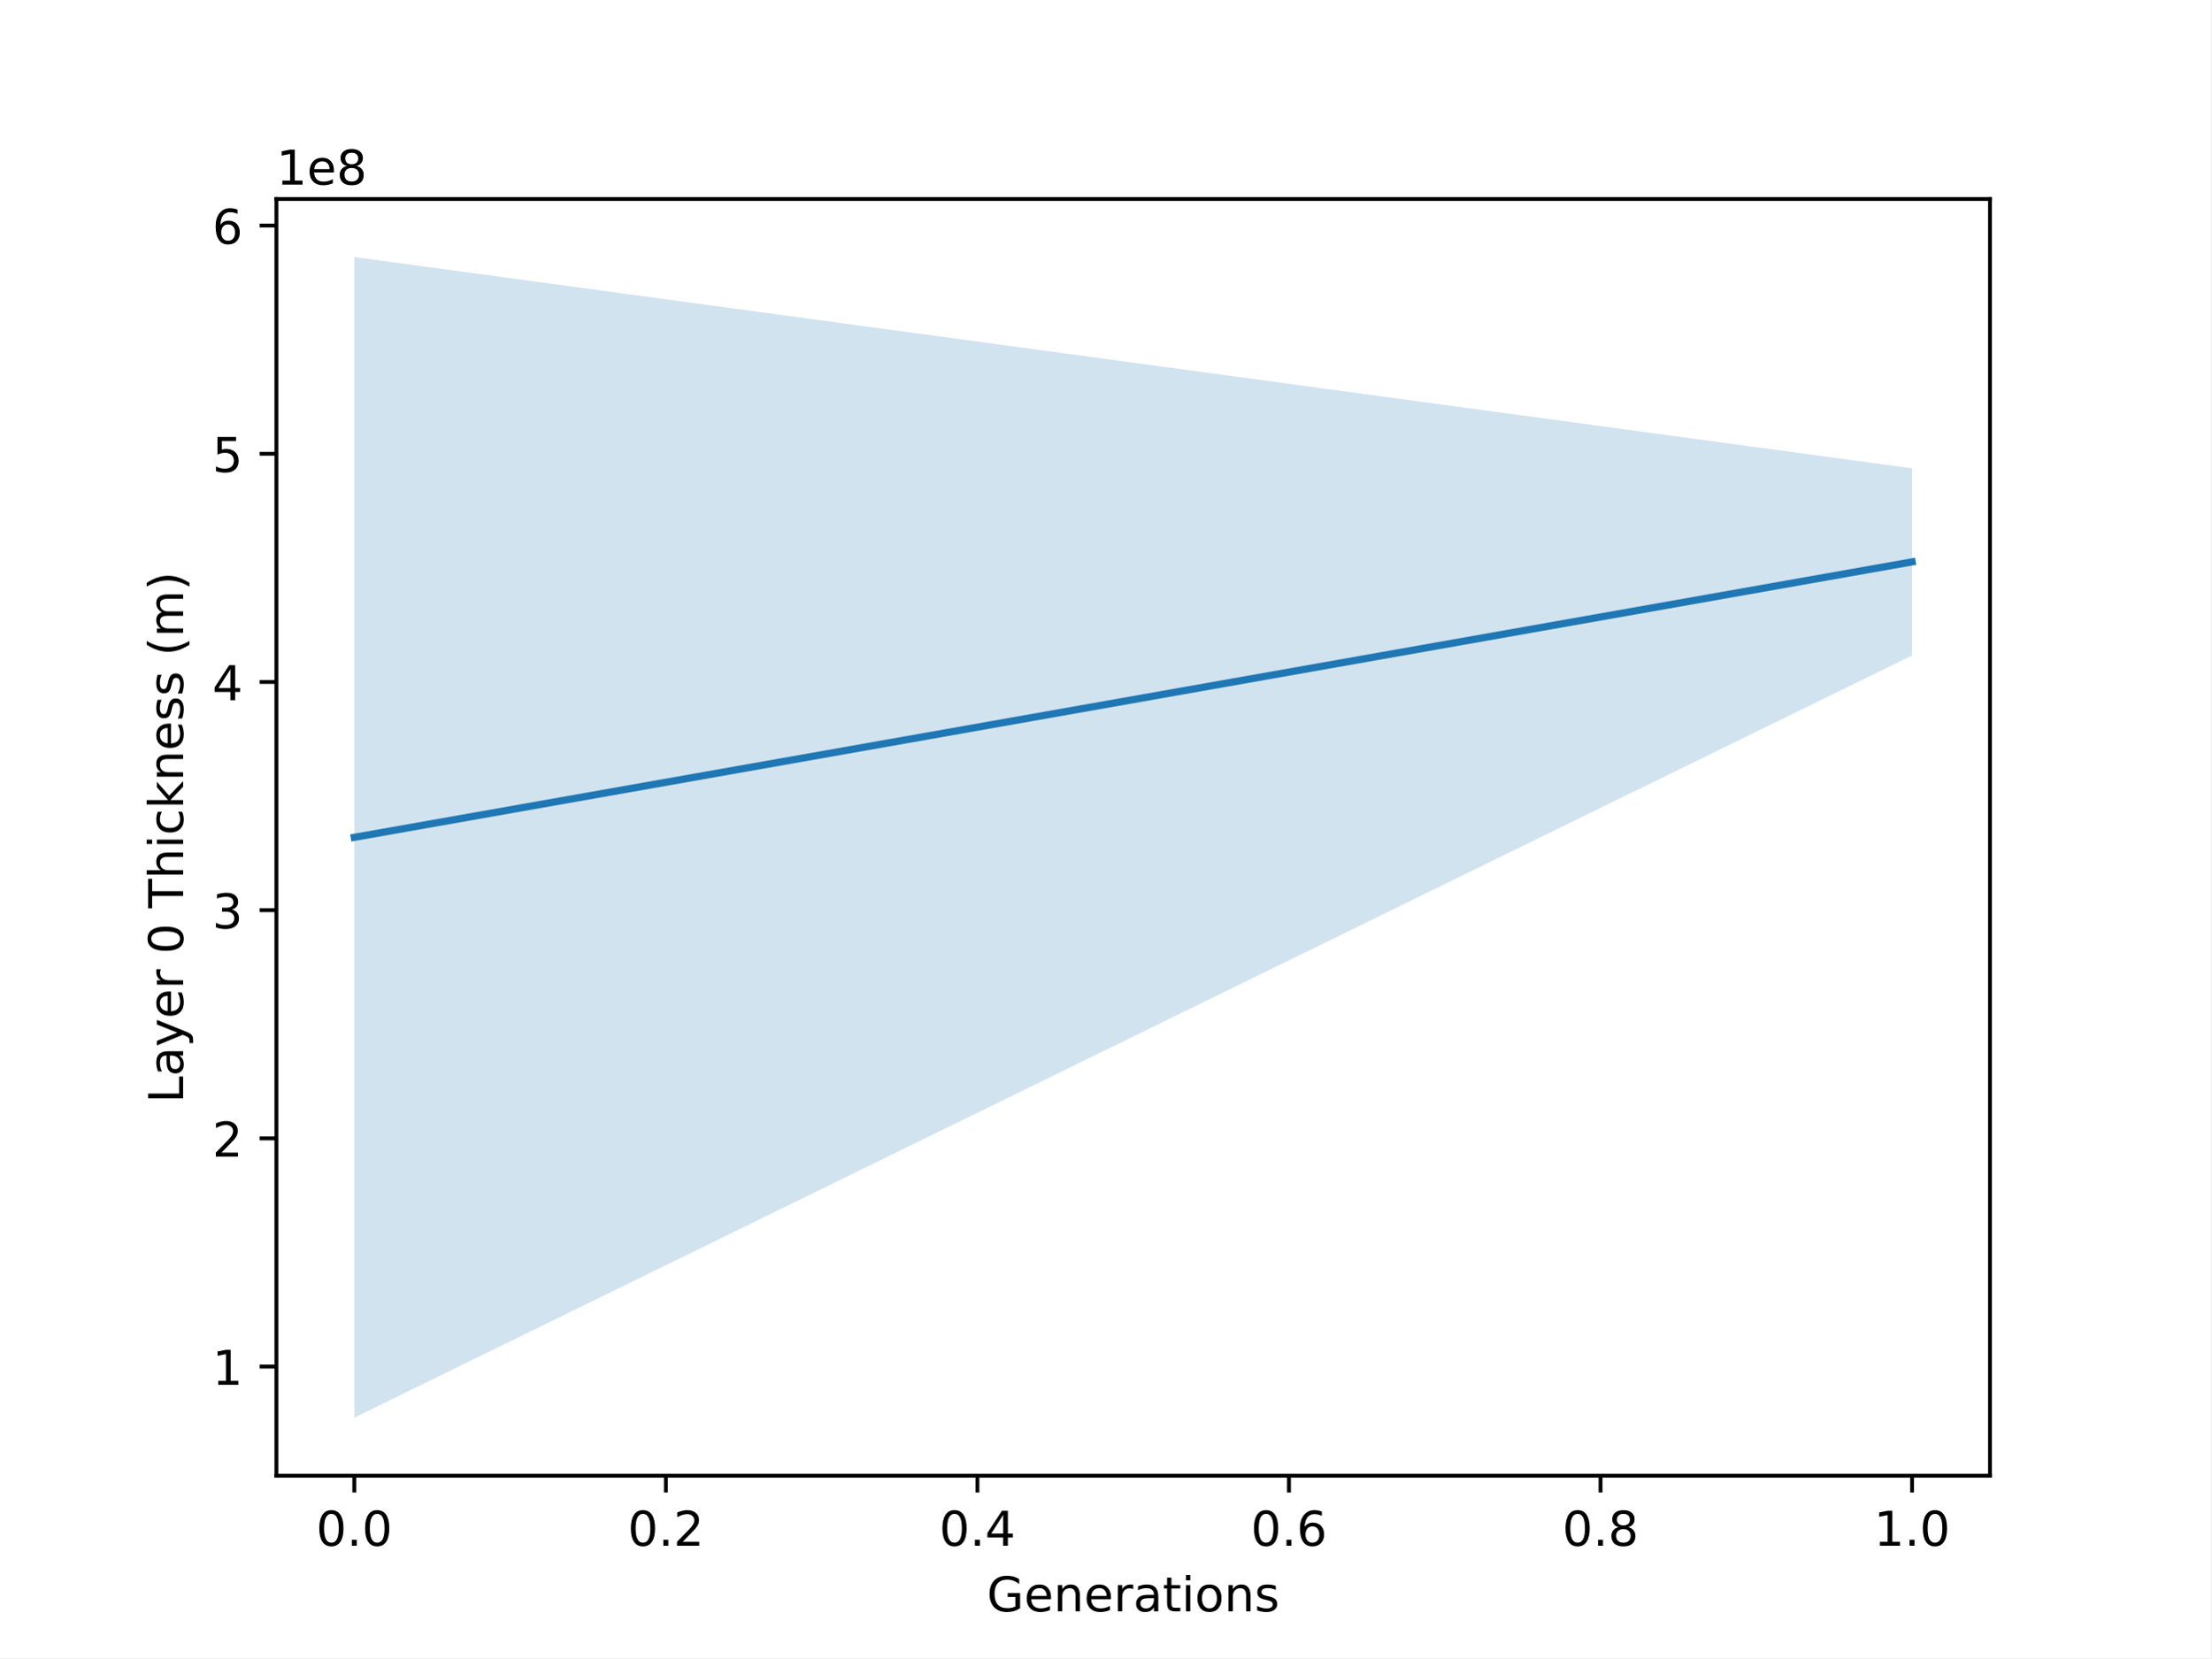
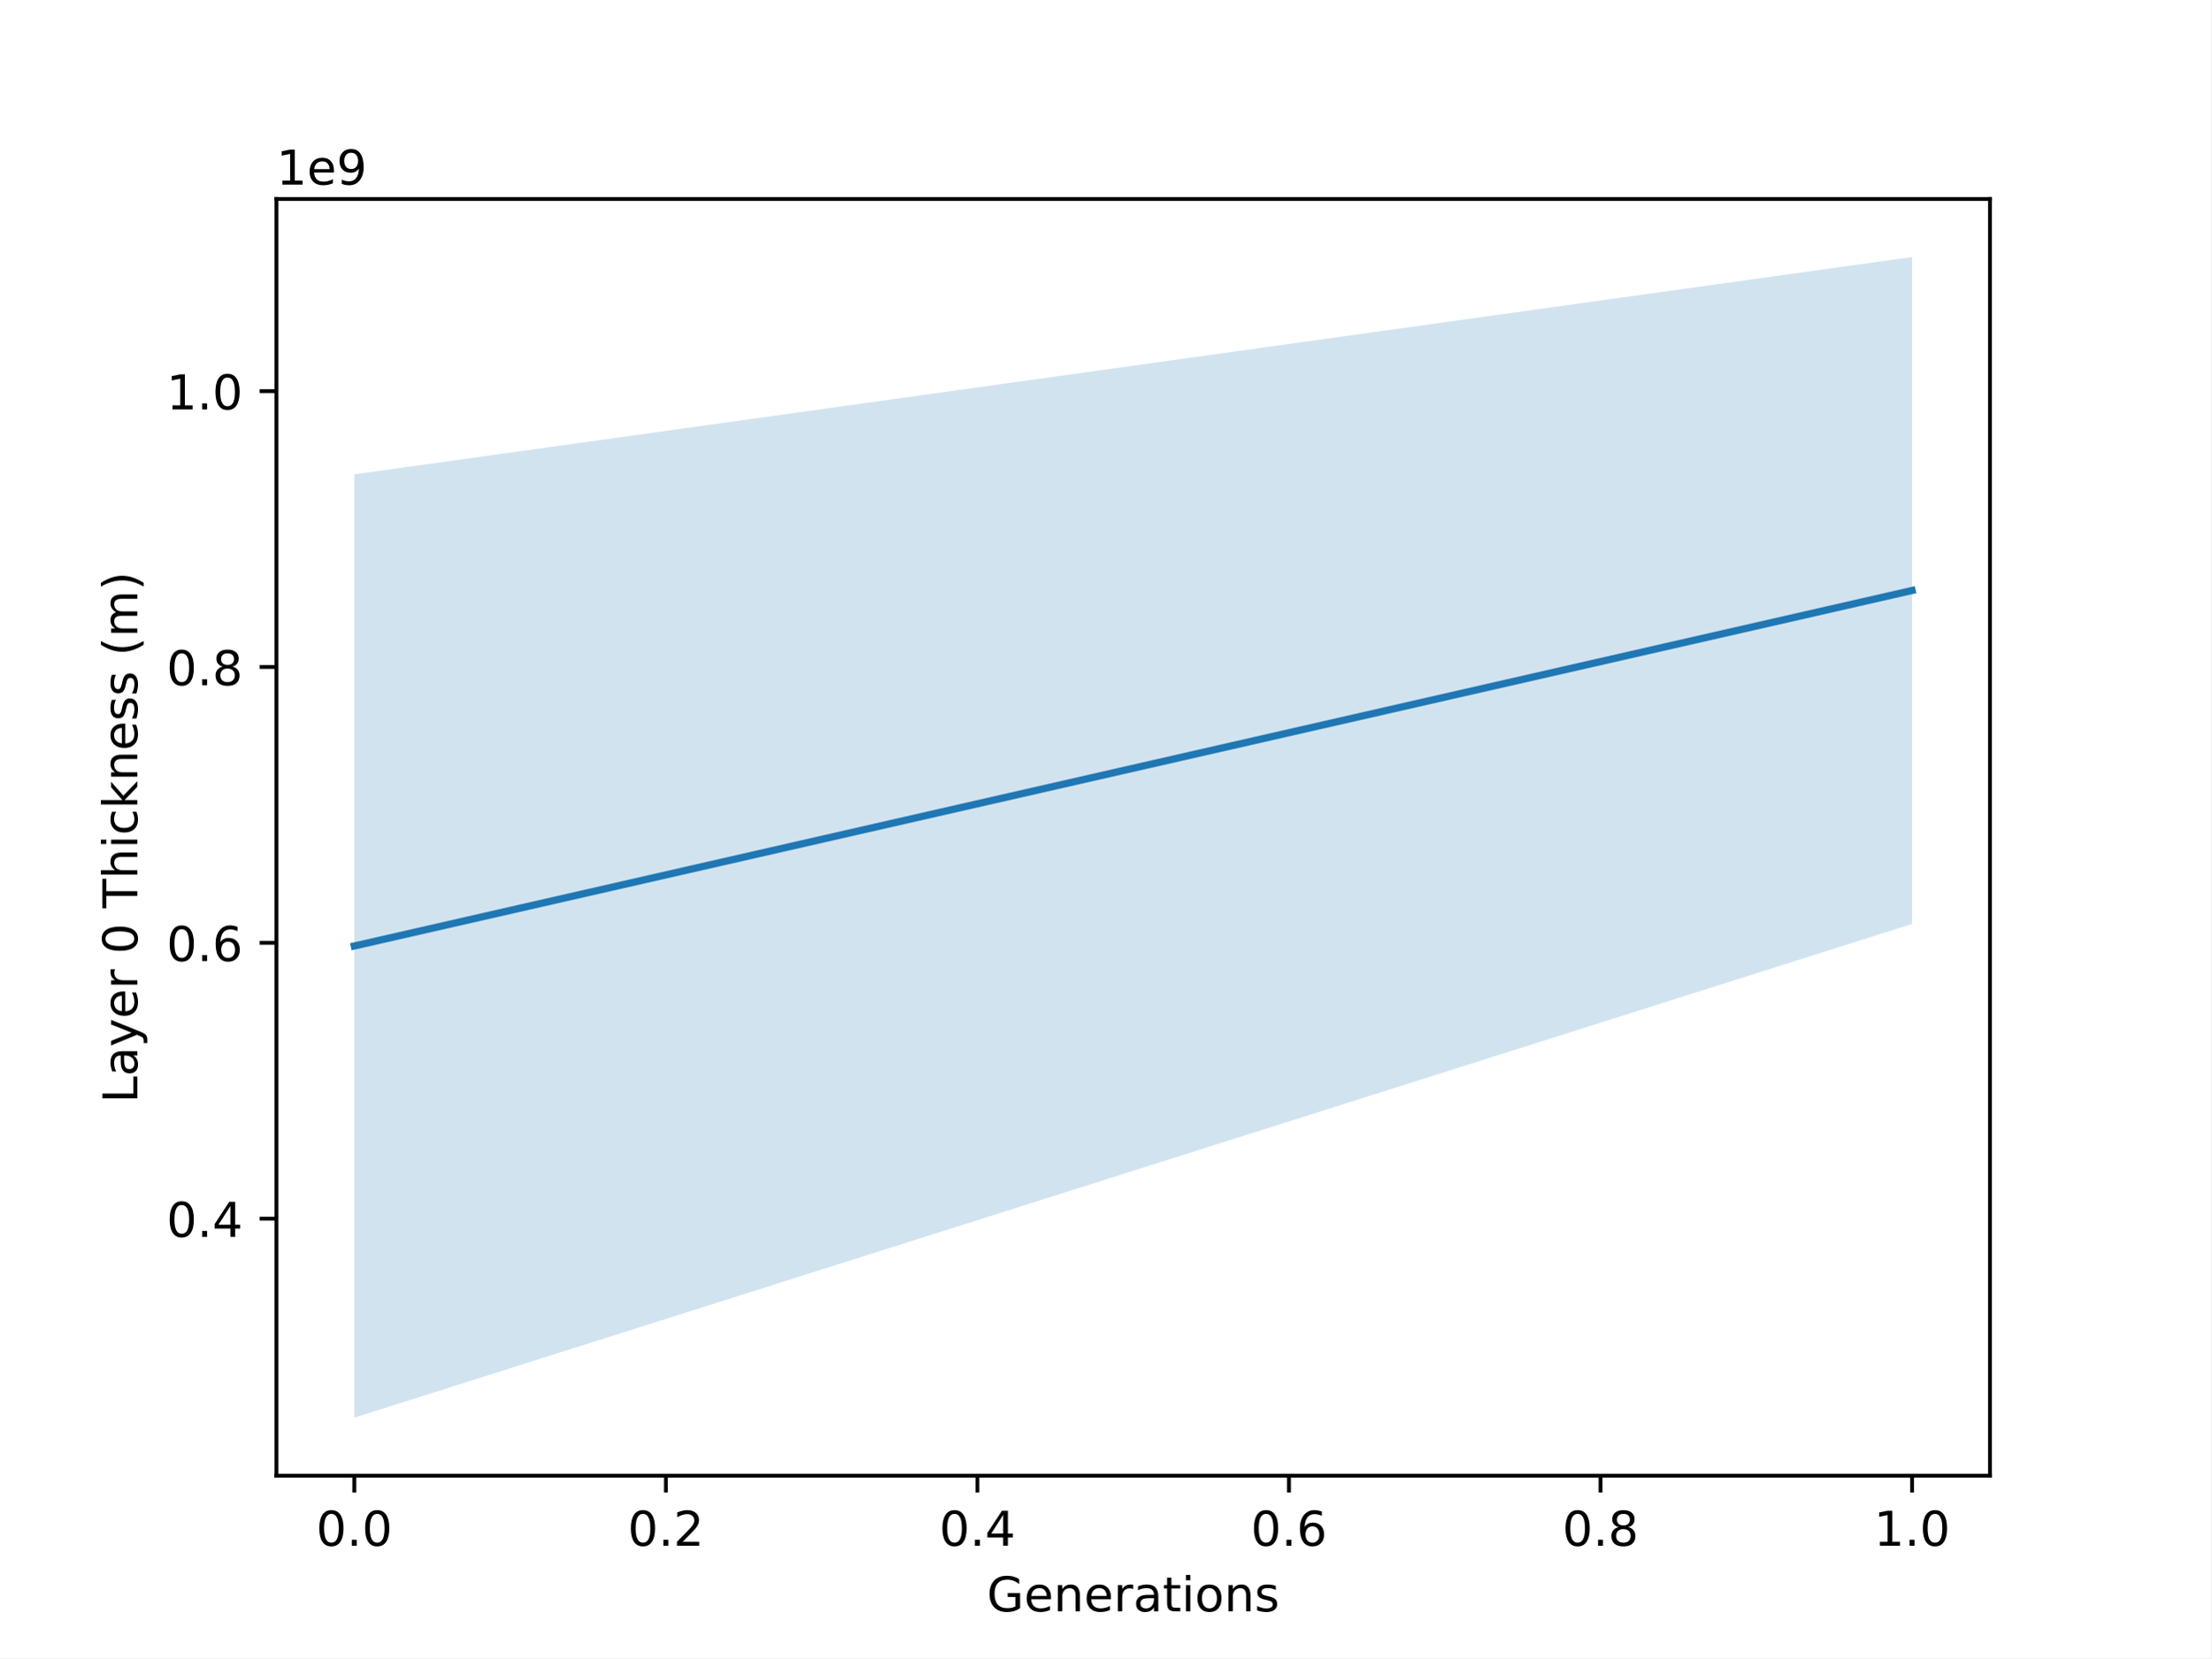
<svg xmlns="http://www.w3.org/2000/svg" xmlns:xlink="http://www.w3.org/1999/xlink" width="460.8pt" height="345.6pt" viewBox="0 0 460.8 345.6" version="1.1">
  <defs>
    <style type="text/css">*{stroke-linejoin: round; stroke-linecap: butt}</style>
  </defs>
  <g id="figure_1">
    <g id="patch_1">
      <path d="M 0 345.6  L 460.8 345.6  L 460.8 0  L 0 0  z " style="fill: #ffffff" />
    </g>
    <g id="axes_1">
      <g id="patch_2">
        <path d="M 57.6 307.584  L 414.72 307.584  L 414.72 41.472  L 57.6 41.472  z " style="fill: #ffffff" />
      </g>
      <g id="PolyCollection_1">
-         <path d="M 73.833 53.568  L 73.833 295.488  L 398.487 136.611  L 398.487 97.61  L 398.487 97.61  L 73.833 53.568  z " clip-path="url(#p689a24915a)" style="fill: #1f77b4; fill-opacity: 0.2" />
+         <path d="M 73.833 98.859  L 73.833 295.488  L 398.487 192.574  L 398.487 53.568  L 398.487 53.568  L 73.833 98.859  z " clip-path="url(#p94920f2e34)" style="fill: #1f77b4; fill-opacity: 0.2" />
      </g>
      <g id="matplotlib.axis_1">
        <g id="xtick_1">
          <g id="line2d_1">
            <defs>
-               <path id="m397d02307b" d="M 0 0  L 0 3.5  " style="stroke: #000000; stroke-width: 0.8" />
-             </defs>
-             <g>
-               <use xlink:href="#m397d02307b" x="73.833" y="307.584" style="stroke: #000000; stroke-width: 0.8" />
+               <path id="m1da39f3d4a" d="M 0 0  L 0 3.5  " style="stroke: #000000; stroke-width: 0.8" />
+             </defs>
+             <g>
+               <use xlink:href="#m1da39f3d4a" x="73.833" y="307.584" style="stroke: #000000; stroke-width: 0.8" />
            </g>
          </g>
          <g id="text_1">
            <g transform="translate(65.88116 322.1824)scale(0.1 -0.1)">
              <defs>
                <path id="DejaVuSans-30" d="M 2034 4250  Q 1547 4250 1301 3770  Q 1056 3291 1056 2328  Q 1056 1369 1301 889  Q 1547 409 2034 409  Q 2525 409 2770 889  Q 3016 1369 3016 2328  Q 3016 3291 2770 3770  Q 2525 4250 2034 4250  z M 2034 4750  Q 2819 4750 3233 4129  Q 3647 3509 3647 2328  Q 3647 1150 3233 529  Q 2819 -91 2034 -91  Q 1250 -91 836 529  Q 422 1150 422 2328  Q 422 3509 836 4129  Q 1250 4750 2034 4750  z " transform="scale(0.015625)" />
                <path id="DejaVuSans-2e" d="M 684 794  L 1344 794  L 1344 0  L 684 0  L 684 794  z " transform="scale(0.015625)" />
              </defs>
              <use xlink:href="#DejaVuSans-30" />
              <use xlink:href="#DejaVuSans-2e" x="63.623" />
              <use xlink:href="#DejaVuSans-30" x="95.41" />
            </g>
          </g>
        </g>
        <g id="xtick_2">
          <g id="line2d_2">
            <g>
-               <use xlink:href="#m397d02307b" x="138.764" y="307.584" style="stroke: #000000; stroke-width: 0.8" />
+               <use xlink:href="#m1da39f3d4a" x="138.764" y="307.584" style="stroke: #000000; stroke-width: 0.8" />
            </g>
          </g>
          <g id="text_2">
            <g transform="translate(130.8121 322.1824)scale(0.1 -0.1)">
              <defs>
                <path id="DejaVuSans-32" d="M 1228 531  L 3431 531  L 3431 0  L 469 0  L 469 531  Q 828 903 1448 1529  Q 2069 2156 2228 2338  Q 2531 2678 2651 2914  Q 2772 3150 2772 3378  Q 2772 3750 2511 3984  Q 2250 4219 1831 4219  Q 1534 4219 1204 4116  Q 875 4013 500 3803  L 500 4441  Q 881 4594 1212 4672  Q 1544 4750 1819 4750  Q 2544 4750 2975 4387  Q 3406 4025 3406 3419  Q 3406 3131 3298 2873  Q 3191 2616 2906 2266  Q 2828 2175 2409 1742  Q 1991 1309 1228 531  z " transform="scale(0.015625)" />
              </defs>
              <use xlink:href="#DejaVuSans-30" />
              <use xlink:href="#DejaVuSans-2e" x="63.623" />
              <use xlink:href="#DejaVuSans-32" x="95.41" />
            </g>
          </g>
        </g>
        <g id="xtick_3">
          <g id="line2d_3">
            <g>
-               <use xlink:href="#m397d02307b" x="203.695" y="307.584" style="stroke: #000000; stroke-width: 0.8" />
+               <use xlink:href="#m1da39f3d4a" x="203.695" y="307.584" style="stroke: #000000; stroke-width: 0.8" />
            </g>
          </g>
          <g id="text_3">
            <g transform="translate(195.743 322.1824)scale(0.1 -0.1)">
              <defs>
                <path id="DejaVuSans-34" d="M 2419 4116  L 825 1625  L 2419 1625  L 2419 4116  z M 2253 4666  L 3047 4666  L 3047 1625  L 3713 1625  L 3713 1100  L 3047 1100  L 3047 0  L 2419 0  L 2419 1100  L 313 1100  L 313 1709  L 2253 4666  z " transform="scale(0.015625)" />
              </defs>
              <use xlink:href="#DejaVuSans-30" />
              <use xlink:href="#DejaVuSans-2e" x="63.623" />
              <use xlink:href="#DejaVuSans-34" x="95.41" />
            </g>
          </g>
        </g>
        <g id="xtick_4">
          <g id="line2d_4">
            <g>
-               <use xlink:href="#m397d02307b" x="268.625" y="307.584" style="stroke: #000000; stroke-width: 0.8" />
+               <use xlink:href="#m1da39f3d4a" x="268.625" y="307.584" style="stroke: #000000; stroke-width: 0.8" />
            </g>
          </g>
          <g id="text_4">
            <g transform="translate(260.6739 322.1824)scale(0.1 -0.1)">
              <defs>
                <path id="DejaVuSans-36" d="M 2113 2584  Q 1688 2584 1439 2293  Q 1191 2003 1191 1497  Q 1191 994 1439 701  Q 1688 409 2113 409  Q 2538 409 2786 701  Q 3034 994 3034 1497  Q 3034 2003 2786 2293  Q 2538 2584 2113 2584  z M 3366 4563  L 3366 3988  Q 3128 4100 2886 4159  Q 2644 4219 2406 4219  Q 1781 4219 1451 3797  Q 1122 3375 1075 2522  Q 1259 2794 1537 2939  Q 1816 3084 2150 3084  Q 2853 3084 3261 2657  Q 3669 2231 3669 1497  Q 3669 778 3244 343  Q 2819 -91 2113 -91  Q 1303 -91 875 529  Q 447 1150 447 2328  Q 447 3434 972 4092  Q 1497 4750 2381 4750  Q 2619 4750 2861 4703  Q 3103 4656 3366 4563  z " transform="scale(0.015625)" />
              </defs>
              <use xlink:href="#DejaVuSans-30" />
              <use xlink:href="#DejaVuSans-2e" x="63.623" />
              <use xlink:href="#DejaVuSans-36" x="95.41" />
            </g>
          </g>
        </g>
        <g id="xtick_5">
          <g id="line2d_5">
            <g>
-               <use xlink:href="#m397d02307b" x="333.556" y="307.584" style="stroke: #000000; stroke-width: 0.8" />
+               <use xlink:href="#m1da39f3d4a" x="333.556" y="307.584" style="stroke: #000000; stroke-width: 0.8" />
            </g>
          </g>
          <g id="text_5">
            <g transform="translate(325.6048 322.1824)scale(0.1 -0.1)">
              <defs>
                <path id="DejaVuSans-38" d="M 2034 2216  Q 1584 2216 1326 1975  Q 1069 1734 1069 1313  Q 1069 891 1326 650  Q 1584 409 2034 409  Q 2484 409 2743 651  Q 3003 894 3003 1313  Q 3003 1734 2745 1975  Q 2488 2216 2034 2216  z M 1403 2484  Q 997 2584 770 2862  Q 544 3141 544 3541  Q 544 4100 942 4425  Q 1341 4750 2034 4750  Q 2731 4750 3128 4425  Q 3525 4100 3525 3541  Q 3525 3141 3298 2862  Q 3072 2584 2669 2484  Q 3125 2378 3379 2068  Q 3634 1759 3634 1313  Q 3634 634 3220 271  Q 2806 -91 2034 -91  Q 1263 -91 848 271  Q 434 634 434 1313  Q 434 1759 690 2068  Q 947 2378 1403 2484  z M 1172 3481  Q 1172 3119 1398 2916  Q 1625 2713 2034 2713  Q 2441 2713 2670 2916  Q 2900 3119 2900 3481  Q 2900 3844 2670 4047  Q 2441 4250 2034 4250  Q 1625 4250 1398 4047  Q 1172 3844 1172 3481  z " transform="scale(0.015625)" />
              </defs>
              <use xlink:href="#DejaVuSans-30" />
              <use xlink:href="#DejaVuSans-2e" x="63.623" />
              <use xlink:href="#DejaVuSans-38" x="95.41" />
            </g>
          </g>
        </g>
        <g id="xtick_6">
          <g id="line2d_6">
            <g>
-               <use xlink:href="#m397d02307b" x="398.487" y="307.584" style="stroke: #000000; stroke-width: 0.8" />
+               <use xlink:href="#m1da39f3d4a" x="398.487" y="307.584" style="stroke: #000000; stroke-width: 0.8" />
            </g>
          </g>
          <g id="text_6">
            <g transform="translate(390.5357 322.1824)scale(0.1 -0.1)">
              <defs>
                <path id="DejaVuSans-31" d="M 794 531  L 1825 531  L 1825 4091  L 703 3866  L 703 4441  L 1819 4666  L 2450 4666  L 2450 531  L 3481 531  L 3481 0  L 794 0  L 794 531  z " transform="scale(0.015625)" />
              </defs>
              <use xlink:href="#DejaVuSans-31" />
              <use xlink:href="#DejaVuSans-2e" x="63.623" />
              <use xlink:href="#DejaVuSans-30" x="95.41" />
            </g>
          </g>
        </g>
        <g id="text_7">
          <g transform="translate(205.6623 335.8606)scale(0.1 -0.1)">
            <defs>
              <path id="DejaVuSans-47" d="M 3809 666  L 3809 1919  L 2778 1919  L 2778 2438  L 4434 2438  L 4434 434  Q 4069 175 3628 42  Q 3188 -91 2688 -91  Q 1594 -91 976 548  Q 359 1188 359 2328  Q 359 3472 976 4111  Q 1594 4750 2688 4750  Q 3144 4750 3555 4637  Q 3966 4525 4313 4306  L 4313 3634  Q 3963 3931 3569 4081  Q 3175 4231 2741 4231  Q 1884 4231 1454 3753  Q 1025 3275 1025 2328  Q 1025 1384 1454 906  Q 1884 428 2741 428  Q 3075 428 3337 486  Q 3600 544 3809 666  z " transform="scale(0.015625)" />
              <path id="DejaVuSans-65" d="M 3597 1894  L 3597 1613  L 953 1613  Q 991 1019 1311 708  Q 1631 397 2203 397  Q 2534 397 2845 478  Q 3156 559 3463 722  L 3463 178  Q 3153 47 2828 -22  Q 2503 -91 2169 -91  Q 1331 -91 842 396  Q 353 884 353 1716  Q 353 2575 817 3079  Q 1281 3584 2069 3584  Q 2775 3584 3186 3129  Q 3597 2675 3597 1894  z M 3022 2063  Q 3016 2534 2758 2815  Q 2500 3097 2075 3097  Q 1594 3097 1305 2825  Q 1016 2553 972 2059  L 3022 2063  z " transform="scale(0.015625)" />
              <path id="DejaVuSans-6e" d="M 3513 2113  L 3513 0  L 2938 0  L 2938 2094  Q 2938 2591 2744 2837  Q 2550 3084 2163 3084  Q 1697 3084 1428 2787  Q 1159 2491 1159 1978  L 1159 0  L 581 0  L 581 3500  L 1159 3500  L 1159 2956  Q 1366 3272 1645 3428  Q 1925 3584 2291 3584  Q 2894 3584 3203 3211  Q 3513 2838 3513 2113  z " transform="scale(0.015625)" />
              <path id="DejaVuSans-72" d="M 2631 2963  Q 2534 3019 2420 3045  Q 2306 3072 2169 3072  Q 1681 3072 1420 2755  Q 1159 2438 1159 1844  L 1159 0  L 581 0  L 581 3500  L 1159 3500  L 1159 2956  Q 1341 3275 1631 3429  Q 1922 3584 2338 3584  Q 2397 3584 2469 3576  Q 2541 3569 2628 3553  L 2631 2963  z " transform="scale(0.015625)" />
              <path id="DejaVuSans-61" d="M 2194 1759  Q 1497 1759 1228 1600  Q 959 1441 959 1056  Q 959 750 1161 570  Q 1363 391 1709 391  Q 2188 391 2477 730  Q 2766 1069 2766 1631  L 2766 1759  L 2194 1759  z M 3341 1997  L 3341 0  L 2766 0  L 2766 531  Q 2569 213 2275 61  Q 1981 -91 1556 -91  Q 1019 -91 701 211  Q 384 513 384 1019  Q 384 1609 779 1909  Q 1175 2209 1959 2209  L 2766 2209  L 2766 2266  Q 2766 2663 2505 2880  Q 2244 3097 1772 3097  Q 1472 3097 1187 3025  Q 903 2953 641 2809  L 641 3341  Q 956 3463 1253 3523  Q 1550 3584 1831 3584  Q 2591 3584 2966 3190  Q 3341 2797 3341 1997  z " transform="scale(0.015625)" />
              <path id="DejaVuSans-74" d="M 1172 4494  L 1172 3500  L 2356 3500  L 2356 3053  L 1172 3053  L 1172 1153  Q 1172 725 1289 603  Q 1406 481 1766 481  L 2356 481  L 2356 0  L 1766 0  Q 1100 0 847 248  Q 594 497 594 1153  L 594 3053  L 172 3053  L 172 3500  L 594 3500  L 594 4494  L 1172 4494  z " transform="scale(0.015625)" />
              <path id="DejaVuSans-69" d="M 603 3500  L 1178 3500  L 1178 0  L 603 0  L 603 3500  z M 603 4863  L 1178 4863  L 1178 4134  L 603 4134  L 603 4863  z " transform="scale(0.015625)" />
              <path id="DejaVuSans-6f" d="M 1959 3097  Q 1497 3097 1228 2736  Q 959 2375 959 1747  Q 959 1119 1226 758  Q 1494 397 1959 397  Q 2419 397 2687 759  Q 2956 1122 2956 1747  Q 2956 2369 2687 2733  Q 2419 3097 1959 3097  z M 1959 3584  Q 2709 3584 3137 3096  Q 3566 2609 3566 1747  Q 3566 888 3137 398  Q 2709 -91 1959 -91  Q 1206 -91 779 398  Q 353 888 353 1747  Q 353 2609 779 3096  Q 1206 3584 1959 3584  z " transform="scale(0.015625)" />
              <path id="DejaVuSans-73" d="M 2834 3397  L 2834 2853  Q 2591 2978 2328 3040  Q 2066 3103 1784 3103  Q 1356 3103 1142 2972  Q 928 2841 928 2578  Q 928 2378 1081 2264  Q 1234 2150 1697 2047  L 1894 2003  Q 2506 1872 2764 1633  Q 3022 1394 3022 966  Q 3022 478 2636 193  Q 2250 -91 1575 -91  Q 1294 -91 989 -36  Q 684 19 347 128  L 347 722  Q 666 556 975 473  Q 1284 391 1588 391  Q 1994 391 2212 530  Q 2431 669 2431 922  Q 2431 1156 2273 1281  Q 2116 1406 1581 1522  L 1381 1569  Q 847 1681 609 1914  Q 372 2147 372 2553  Q 372 3047 722 3315  Q 1072 3584 1716 3584  Q 2034 3584 2315 3537  Q 2597 3491 2834 3397  z " transform="scale(0.015625)" />
            </defs>
            <use xlink:href="#DejaVuSans-47" />
            <use xlink:href="#DejaVuSans-65" x="77.49" />
            <use xlink:href="#DejaVuSans-6e" x="139.014" />
            <use xlink:href="#DejaVuSans-65" x="202.393" />
            <use xlink:href="#DejaVuSans-72" x="263.916" />
            <use xlink:href="#DejaVuSans-61" x="305.029" />
            <use xlink:href="#DejaVuSans-74" x="366.309" />
            <use xlink:href="#DejaVuSans-69" x="405.518" />
            <use xlink:href="#DejaVuSans-6f" x="433.301" />
            <use xlink:href="#DejaVuSans-6e" x="494.482" />
            <use xlink:href="#DejaVuSans-73" x="557.861" />
          </g>
        </g>
      </g>
      <g id="matplotlib.axis_2">
        <g id="ytick_1">
          <g id="line2d_7">
            <defs>
-               <path id="m35945df536" d="M 0 0  L -3.5 0  " style="stroke: #000000; stroke-width: 0.8" />
-             </defs>
-             <g>
-               <use xlink:href="#m35945df536" x="57.6" y="284.836" style="stroke: #000000; stroke-width: 0.8" />
+               <path id="med1d5d31dc" d="M 0 0  L -3.5 0  " style="stroke: #000000; stroke-width: 0.8" />
+             </defs>
+             <g>
+               <use xlink:href="#med1d5d31dc" x="57.6" y="254.007" style="stroke: #000000; stroke-width: 0.8" />
            </g>
          </g>
          <g id="text_8">
-             <g transform="translate(44.2375 288.6352)scale(0.1 -0.1)">
-               <use xlink:href="#DejaVuSans-31" />
+             <g transform="translate(34.69687 257.8062)scale(0.1 -0.1)">
+               <use xlink:href="#DejaVuSans-30" />
+               <use xlink:href="#DejaVuSans-2e" x="63.623" />
+               <use xlink:href="#DejaVuSans-34" x="95.41" />
            </g>
          </g>
        </g>
        <g id="ytick_2">
          <g id="line2d_8">
            <g>
-               <use xlink:href="#m35945df536" x="57.6" y="237.271" style="stroke: #000000; stroke-width: 0.8" />
+               <use xlink:href="#med1d5d31dc" x="57.6" y="196.511" style="stroke: #000000; stroke-width: 0.8" />
            </g>
          </g>
          <g id="text_9">
-             <g transform="translate(44.2375 241.0698)scale(0.1 -0.1)">
-               <use xlink:href="#DejaVuSans-32" />
+             <g transform="translate(34.69687 200.3105)scale(0.1 -0.1)">
+               <use xlink:href="#DejaVuSans-30" />
+               <use xlink:href="#DejaVuSans-2e" x="63.623" />
+               <use xlink:href="#DejaVuSans-36" x="95.41" />
            </g>
          </g>
        </g>
        <g id="ytick_3">
          <g id="line2d_9">
            <g>
-               <use xlink:href="#m35945df536" x="57.6" y="189.705" style="stroke: #000000; stroke-width: 0.8" />
+               <use xlink:href="#med1d5d31dc" x="57.6" y="139.016" style="stroke: #000000; stroke-width: 0.8" />
            </g>
          </g>
          <g id="text_10">
-             <g transform="translate(44.2375 193.5045)scale(0.1 -0.1)">
-               <defs>
-                 <path id="DejaVuSans-33" d="M 2597 2516  Q 3050 2419 3304 2112  Q 3559 1806 3559 1356  Q 3559 666 3084 287  Q 2609 -91 1734 -91  Q 1441 -91 1130 -33  Q 819 25 488 141  L 488 750  Q 750 597 1062 519  Q 1375 441 1716 441  Q 2309 441 2620 675  Q 2931 909 2931 1356  Q 2931 1769 2642 2001  Q 2353 2234 1838 2234  L 1294 2234  L 1294 2753  L 1863 2753  Q 2328 2753 2575 2939  Q 2822 3125 2822 3475  Q 2822 3834 2567 4026  Q 2313 4219 1838 4219  Q 1578 4219 1281 4162  Q 984 4106 628 3988  L 628 4550  Q 988 4650 1302 4700  Q 1616 4750 1894 4750  Q 2613 4750 3031 4423  Q 3450 4097 3450 3541  Q 3450 3153 3228 2886  Q 3006 2619 2597 2516  z " transform="scale(0.015625)" />
-               </defs>
-               <use xlink:href="#DejaVuSans-33" />
+             <g transform="translate(34.69687 142.8147)scale(0.1 -0.1)">
+               <use xlink:href="#DejaVuSans-30" />
+               <use xlink:href="#DejaVuSans-2e" x="63.623" />
+               <use xlink:href="#DejaVuSans-38" x="95.41" />
            </g>
          </g>
        </g>
        <g id="ytick_4">
          <g id="line2d_10">
            <g>
-               <use xlink:href="#m35945df536" x="57.6" y="142.14" style="stroke: #000000; stroke-width: 0.8" />
+               <use xlink:href="#med1d5d31dc" x="57.6" y="81.52" style="stroke: #000000; stroke-width: 0.8" />
            </g>
          </g>
          <g id="text_11">
-             <g transform="translate(44.2375 145.9392)scale(0.1 -0.1)">
-               <use xlink:href="#DejaVuSans-34" />
-             </g>
-           </g>
-         </g>
-         <g id="ytick_5">
-           <g id="line2d_11">
-             <g>
-               <use xlink:href="#m35945df536" x="57.6" y="94.575" style="stroke: #000000; stroke-width: 0.8" />
-             </g>
-           </g>
-           <g id="text_12">
-             <g transform="translate(44.2375 98.37383)scale(0.1 -0.1)">
-               <defs>
-                 <path id="DejaVuSans-35" d="M 691 4666  L 3169 4666  L 3169 4134  L 1269 4134  L 1269 2991  Q 1406 3038 1543 3061  Q 1681 3084 1819 3084  Q 2600 3084 3056 2656  Q 3513 2228 3513 1497  Q 3513 744 3044 326  Q 2575 -91 1722 -91  Q 1428 -91 1123 -41  Q 819 9 494 109  L 494 744  Q 775 591 1075 516  Q 1375 441 1709 441  Q 2250 441 2565 725  Q 2881 1009 2881 1497  Q 2881 1984 2565 2268  Q 2250 2553 1709 2553  Q 1456 2553 1204 2497  Q 953 2441 691 2322  L 691 4666  z " transform="scale(0.015625)" />
-               </defs>
-               <use xlink:href="#DejaVuSans-35" />
-             </g>
-           </g>
-         </g>
-         <g id="ytick_6">
-           <g id="line2d_12">
-             <g>
-               <use xlink:href="#m35945df536" x="57.6" y="47.009" style="stroke: #000000; stroke-width: 0.8" />
-             </g>
-           </g>
-           <g id="text_13">
-             <g transform="translate(44.2375 50.8085)scale(0.1 -0.1)">
-               <use xlink:href="#DejaVuSans-36" />
-             </g>
-           </g>
-         </g>
-         <g id="text_14">
-           <g transform="translate(38.15781 229.9007)rotate(-90)scale(0.1 -0.1)">
+             <g transform="translate(34.69687 85.31899)scale(0.1 -0.1)">
+               <use xlink:href="#DejaVuSans-31" />
+               <use xlink:href="#DejaVuSans-2e" x="63.623" />
+               <use xlink:href="#DejaVuSans-30" x="95.41" />
+             </g>
+           </g>
+         </g>
+         <g id="text_12">
+           <g transform="translate(28.61719 229.9007)rotate(-90)scale(0.1 -0.1)">
            <defs>
              <path id="DejaVuSans-4c" d="M 628 4666  L 1259 4666  L 1259 531  L 3531 531  L 3531 0  L 628 0  L 628 4666  z " transform="scale(0.015625)" />
              <path id="DejaVuSans-79" d="M 2059 -325  Q 1816 -950 1584 -1140  Q 1353 -1331 966 -1331  L 506 -1331  L 506 -850  L 844 -850  Q 1081 -850 1212 -737  Q 1344 -625 1503 -206  L 1606 56  L 191 3500  L 800 3500  L 1894 763  L 2988 3500  L 3597 3500  L 2059 -325  z " transform="scale(0.015625)" />
              <path id="DejaVuSans-20" transform="scale(0.015625)" />
              <path id="DejaVuSans-54" d="M -19 4666  L 3928 4666  L 3928 4134  L 2272 4134  L 2272 0  L 1638 0  L 1638 4134  L -19 4134  L -19 4666  z " transform="scale(0.015625)" />
              <path id="DejaVuSans-68" d="M 3513 2113  L 3513 0  L 2938 0  L 2938 2094  Q 2938 2591 2744 2837  Q 2550 3084 2163 3084  Q 1697 3084 1428 2787  Q 1159 2491 1159 1978  L 1159 0  L 581 0  L 581 4863  L 1159 4863  L 1159 2956  Q 1366 3272 1645 3428  Q 1925 3584 2291 3584  Q 2894 3584 3203 3211  Q 3513 2838 3513 2113  z " transform="scale(0.015625)" />
              <path id="DejaVuSans-63" d="M 3122 3366  L 3122 2828  Q 2878 2963 2633 3030  Q 2388 3097 2138 3097  Q 1578 3097 1268 2742  Q 959 2388 959 1747  Q 959 1106 1268 751  Q 1578 397 2138 397  Q 2388 397 2633 464  Q 2878 531 3122 666  L 3122 134  Q 2881 22 2623 -34  Q 2366 -91 2075 -91  Q 1284 -91 818 406  Q 353 903 353 1747  Q 353 2603 823 3093  Q 1294 3584 2113 3584  Q 2378 3584 2631 3529  Q 2884 3475 3122 3366  z " transform="scale(0.015625)" />
              <path id="DejaVuSans-6b" d="M 581 4863  L 1159 4863  L 1159 1991  L 2875 3500  L 3609 3500  L 1753 1863  L 3688 0  L 2938 0  L 1159 1709  L 1159 0  L 581 0  L 581 4863  z " transform="scale(0.015625)" />
              <path id="DejaVuSans-28" d="M 1984 4856  Q 1566 4138 1362 3434  Q 1159 2731 1159 2009  Q 1159 1288 1364 580  Q 1569 -128 1984 -844  L 1484 -844  Q 1016 -109 783 600  Q 550 1309 550 2009  Q 550 2706 781 3412  Q 1013 4119 1484 4856  L 1984 4856  z " transform="scale(0.015625)" />
              <path id="DejaVuSans-6d" d="M 3328 2828  Q 3544 3216 3844 3400  Q 4144 3584 4550 3584  Q 5097 3584 5394 3201  Q 5691 2819 5691 2113  L 5691 0  L 5113 0  L 5113 2094  Q 5113 2597 4934 2840  Q 4756 3084 4391 3084  Q 3944 3084 3684 2787  Q 3425 2491 3425 1978  L 3425 0  L 2847 0  L 2847 2094  Q 2847 2600 2669 2842  Q 2491 3084 2119 3084  Q 1678 3084 1418 2786  Q 1159 2488 1159 1978  L 1159 0  L 581 0  L 581 3500  L 1159 3500  L 1159 2956  Q 1356 3278 1631 3431  Q 1906 3584 2284 3584  Q 2666 3584 2933 3390  Q 3200 3197 3328 2828  z " transform="scale(0.015625)" />
              <path id="DejaVuSans-29" d="M 513 4856  L 1013 4856  Q 1481 4119 1714 3412  Q 1947 2706 1947 2009  Q 1947 1309 1714 600  Q 1481 -109 1013 -844  L 513 -844  Q 928 -128 1133 580  Q 1338 1288 1338 2009  Q 1338 2731 1133 3434  Q 928 4138 513 4856  z " transform="scale(0.015625)" />
            </defs>
            <use xlink:href="#DejaVuSans-4c" />
            <use xlink:href="#DejaVuSans-61" x="55.713" />
            <use xlink:href="#DejaVuSans-79" x="116.992" />
            <use xlink:href="#DejaVuSans-65" x="176.172" />
            <use xlink:href="#DejaVuSans-72" x="237.695" />
            <use xlink:href="#DejaVuSans-20" x="278.809" />
            <use xlink:href="#DejaVuSans-30" x="310.596" />
            <use xlink:href="#DejaVuSans-20" x="374.219" />
            <use xlink:href="#DejaVuSans-54" x="406.006" />
            <use xlink:href="#DejaVuSans-68" x="467.09" />
            <use xlink:href="#DejaVuSans-69" x="530.469" />
            <use xlink:href="#DejaVuSans-63" x="558.252" />
            <use xlink:href="#DejaVuSans-6b" x="613.232" />
            <use xlink:href="#DejaVuSans-6e" x="671.143" />
            <use xlink:href="#DejaVuSans-65" x="734.521" />
            <use xlink:href="#DejaVuSans-73" x="796.045" />
            <use xlink:href="#DejaVuSans-73" x="848.145" />
            <use xlink:href="#DejaVuSans-20" x="900.244" />
            <use xlink:href="#DejaVuSans-28" x="932.031" />
            <use xlink:href="#DejaVuSans-6d" x="971.045" />
            <use xlink:href="#DejaVuSans-29" x="1068.457" />
          </g>
        </g>
-         <g id="text_15">
+         <g id="text_13">
          <g transform="translate(57.6 38.472)scale(0.1 -0.1)">
+             <defs>
+               <path id="DejaVuSans-39" d="M 703 97  L 703 672  Q 941 559 1184 500  Q 1428 441 1663 441  Q 2288 441 2617 861  Q 2947 1281 2994 2138  Q 2813 1869 2534 1725  Q 2256 1581 1919 1581  Q 1219 1581 811 2004  Q 403 2428 403 3163  Q 403 3881 828 4315  Q 1253 4750 1959 4750  Q 2769 4750 3195 4129  Q 3622 3509 3622 2328  Q 3622 1225 3098 567  Q 2575 -91 1691 -91  Q 1453 -91 1209 -44  Q 966 3 703 97  z M 1959 2075  Q 2384 2075 2632 2365  Q 2881 2656 2881 3163  Q 2881 3666 2632 3958  Q 2384 4250 1959 4250  Q 1534 4250 1286 3958  Q 1038 3666 1038 3163  Q 1038 2656 1286 2365  Q 1534 2075 1959 2075  z " transform="scale(0.015625)" />
+             </defs>
            <use xlink:href="#DejaVuSans-31" />
            <use xlink:href="#DejaVuSans-65" x="63.623" />
-             <use xlink:href="#DejaVuSans-38" x="125.146" />
-           </g>
-         </g>
-       </g>
-       <g id="line2d_13">
-         <path d="M 73.833 174.528  L 398.487 117.11  " clip-path="url(#p689a24915a)" style="fill: none; stroke: #1f77b4; stroke-width: 1.5; stroke-linecap: square" />
+             <use xlink:href="#DejaVuSans-39" x="125.146" />
+           </g>
+         </g>
+       </g>
+       <g id="line2d_11">
+         <path d="M 73.833 197.174  L 398.487 123.071  " clip-path="url(#p94920f2e34)" style="fill: none; stroke: #1f77b4; stroke-width: 1.5; stroke-linecap: square" />
      </g>
      <g id="patch_3">
        <path d="M 57.6 307.584  L 57.6 41.472  " style="fill: none; stroke: #000000; stroke-width: 0.8; stroke-linejoin: miter; stroke-linecap: square" />
      </g>
      <g id="patch_4">
        <path d="M 414.72 307.584  L 414.72 41.472  " style="fill: none; stroke: #000000; stroke-width: 0.8; stroke-linejoin: miter; stroke-linecap: square" />
      </g>
      <g id="patch_5">
        <path d="M 57.6 307.584  L 414.72 307.584  " style="fill: none; stroke: #000000; stroke-width: 0.8; stroke-linejoin: miter; stroke-linecap: square" />
      </g>
      <g id="patch_6">
        <path d="M 57.6 41.472  L 414.72 41.472  " style="fill: none; stroke: #000000; stroke-width: 0.8; stroke-linejoin: miter; stroke-linecap: square" />
      </g>
    </g>
  </g>
  <defs>
-     <clipPath id="p689a24915a">
+     <clipPath id="p94920f2e34">
      <rect x="57.6" y="41.472" width="357.12" height="266.112" />
    </clipPath>
  </defs>
</svg>
